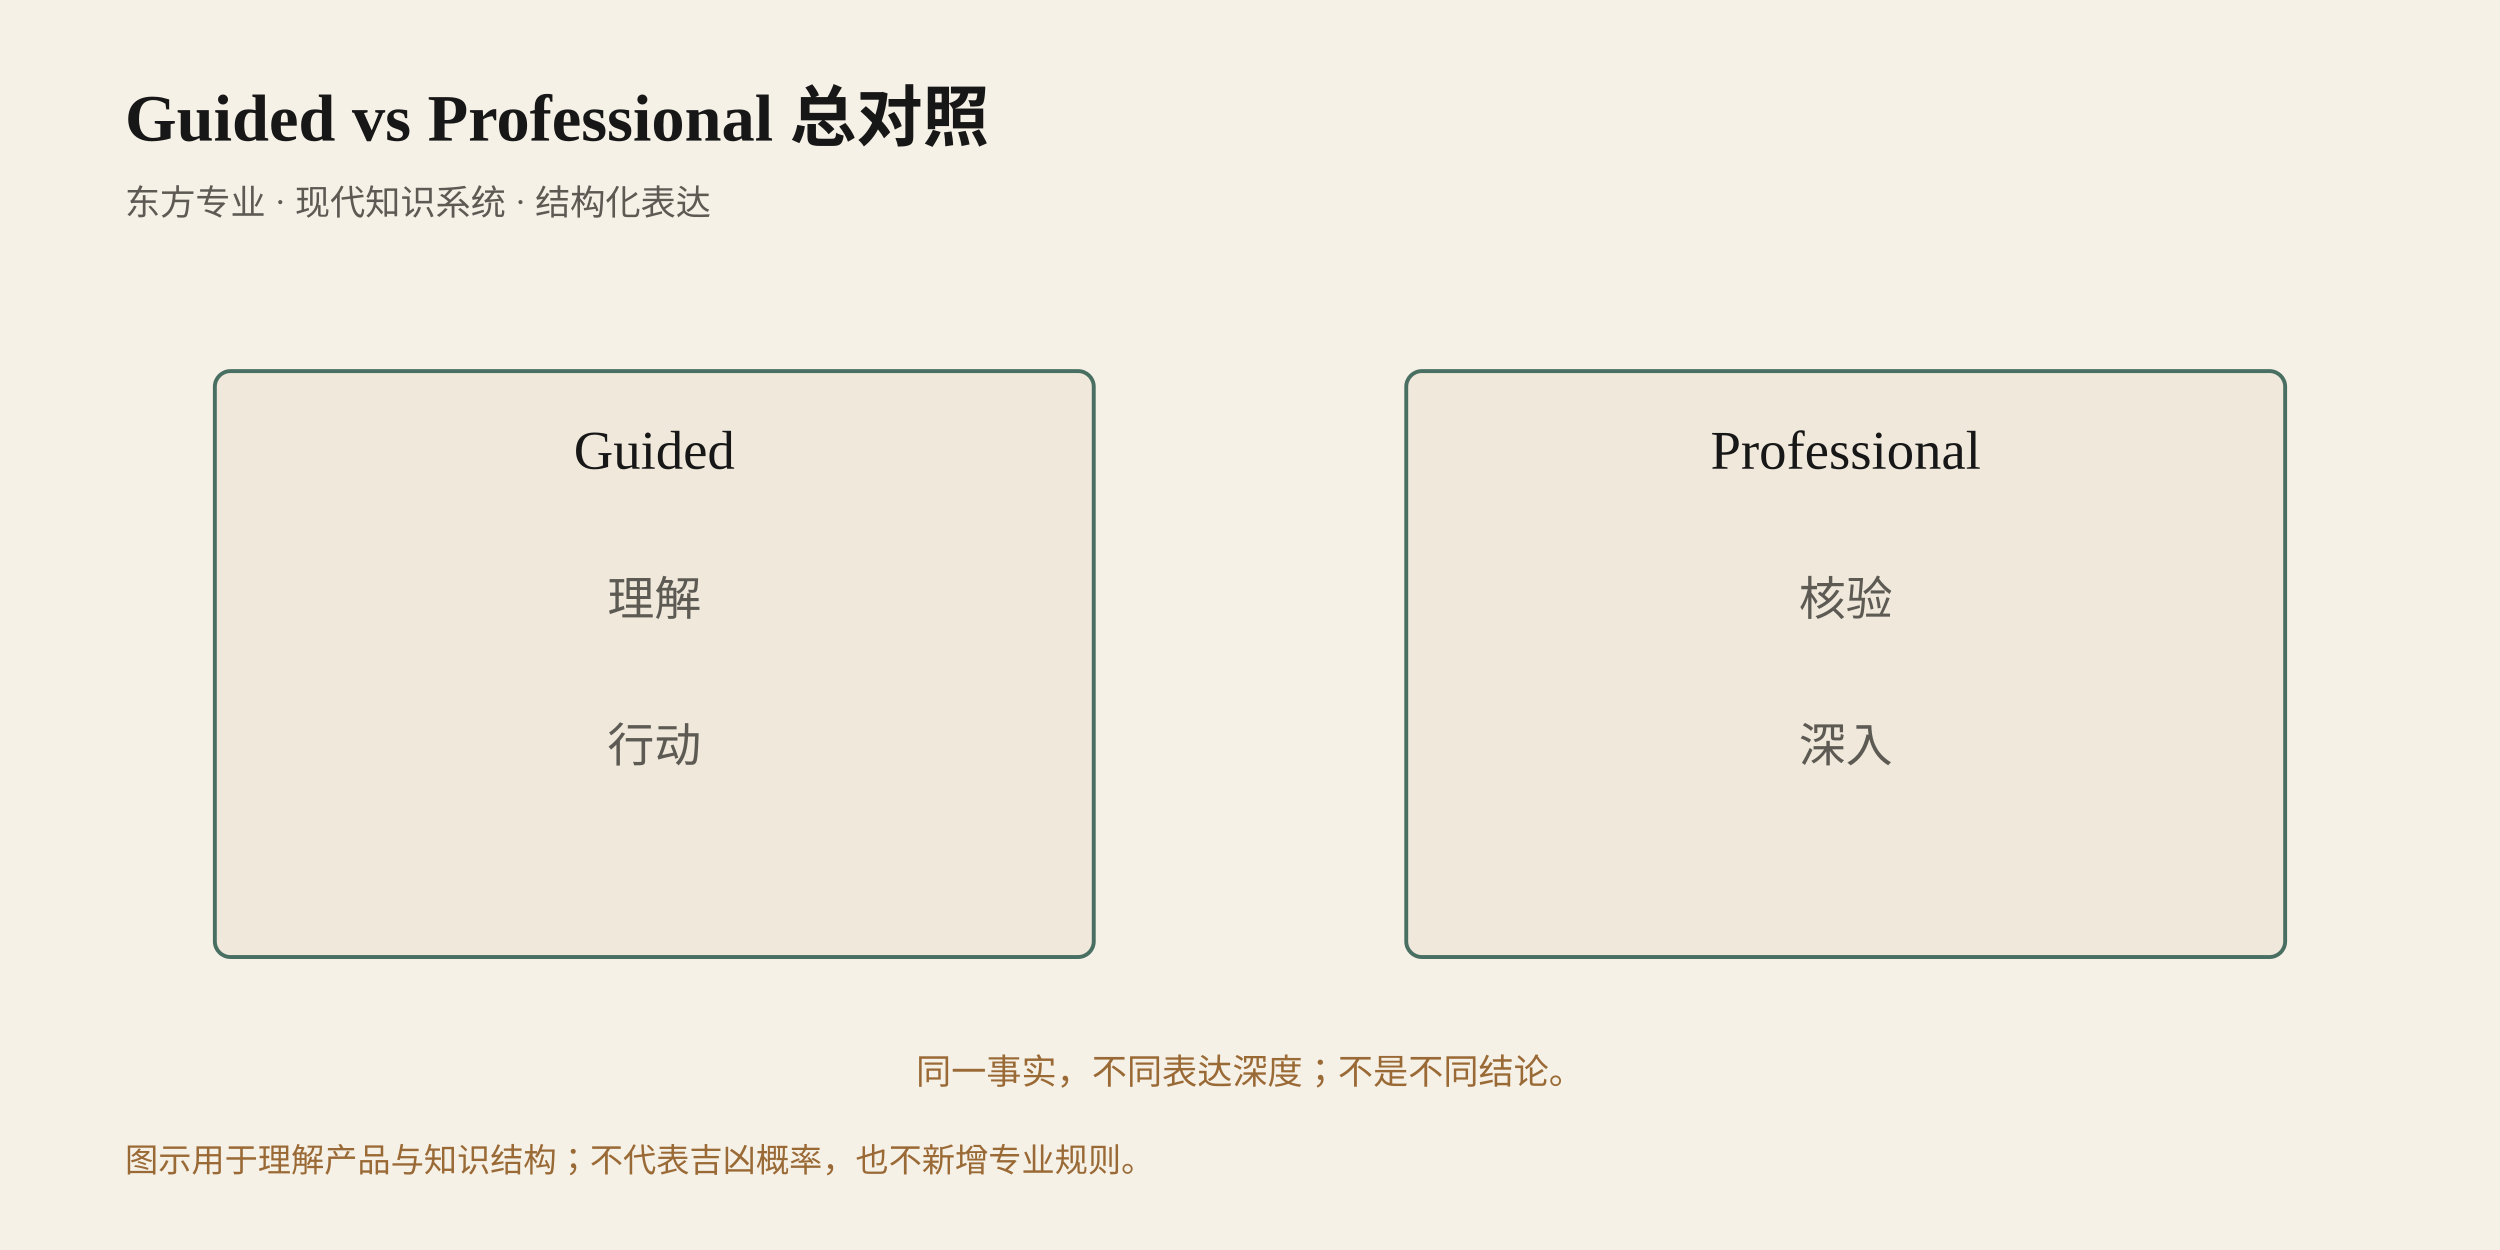
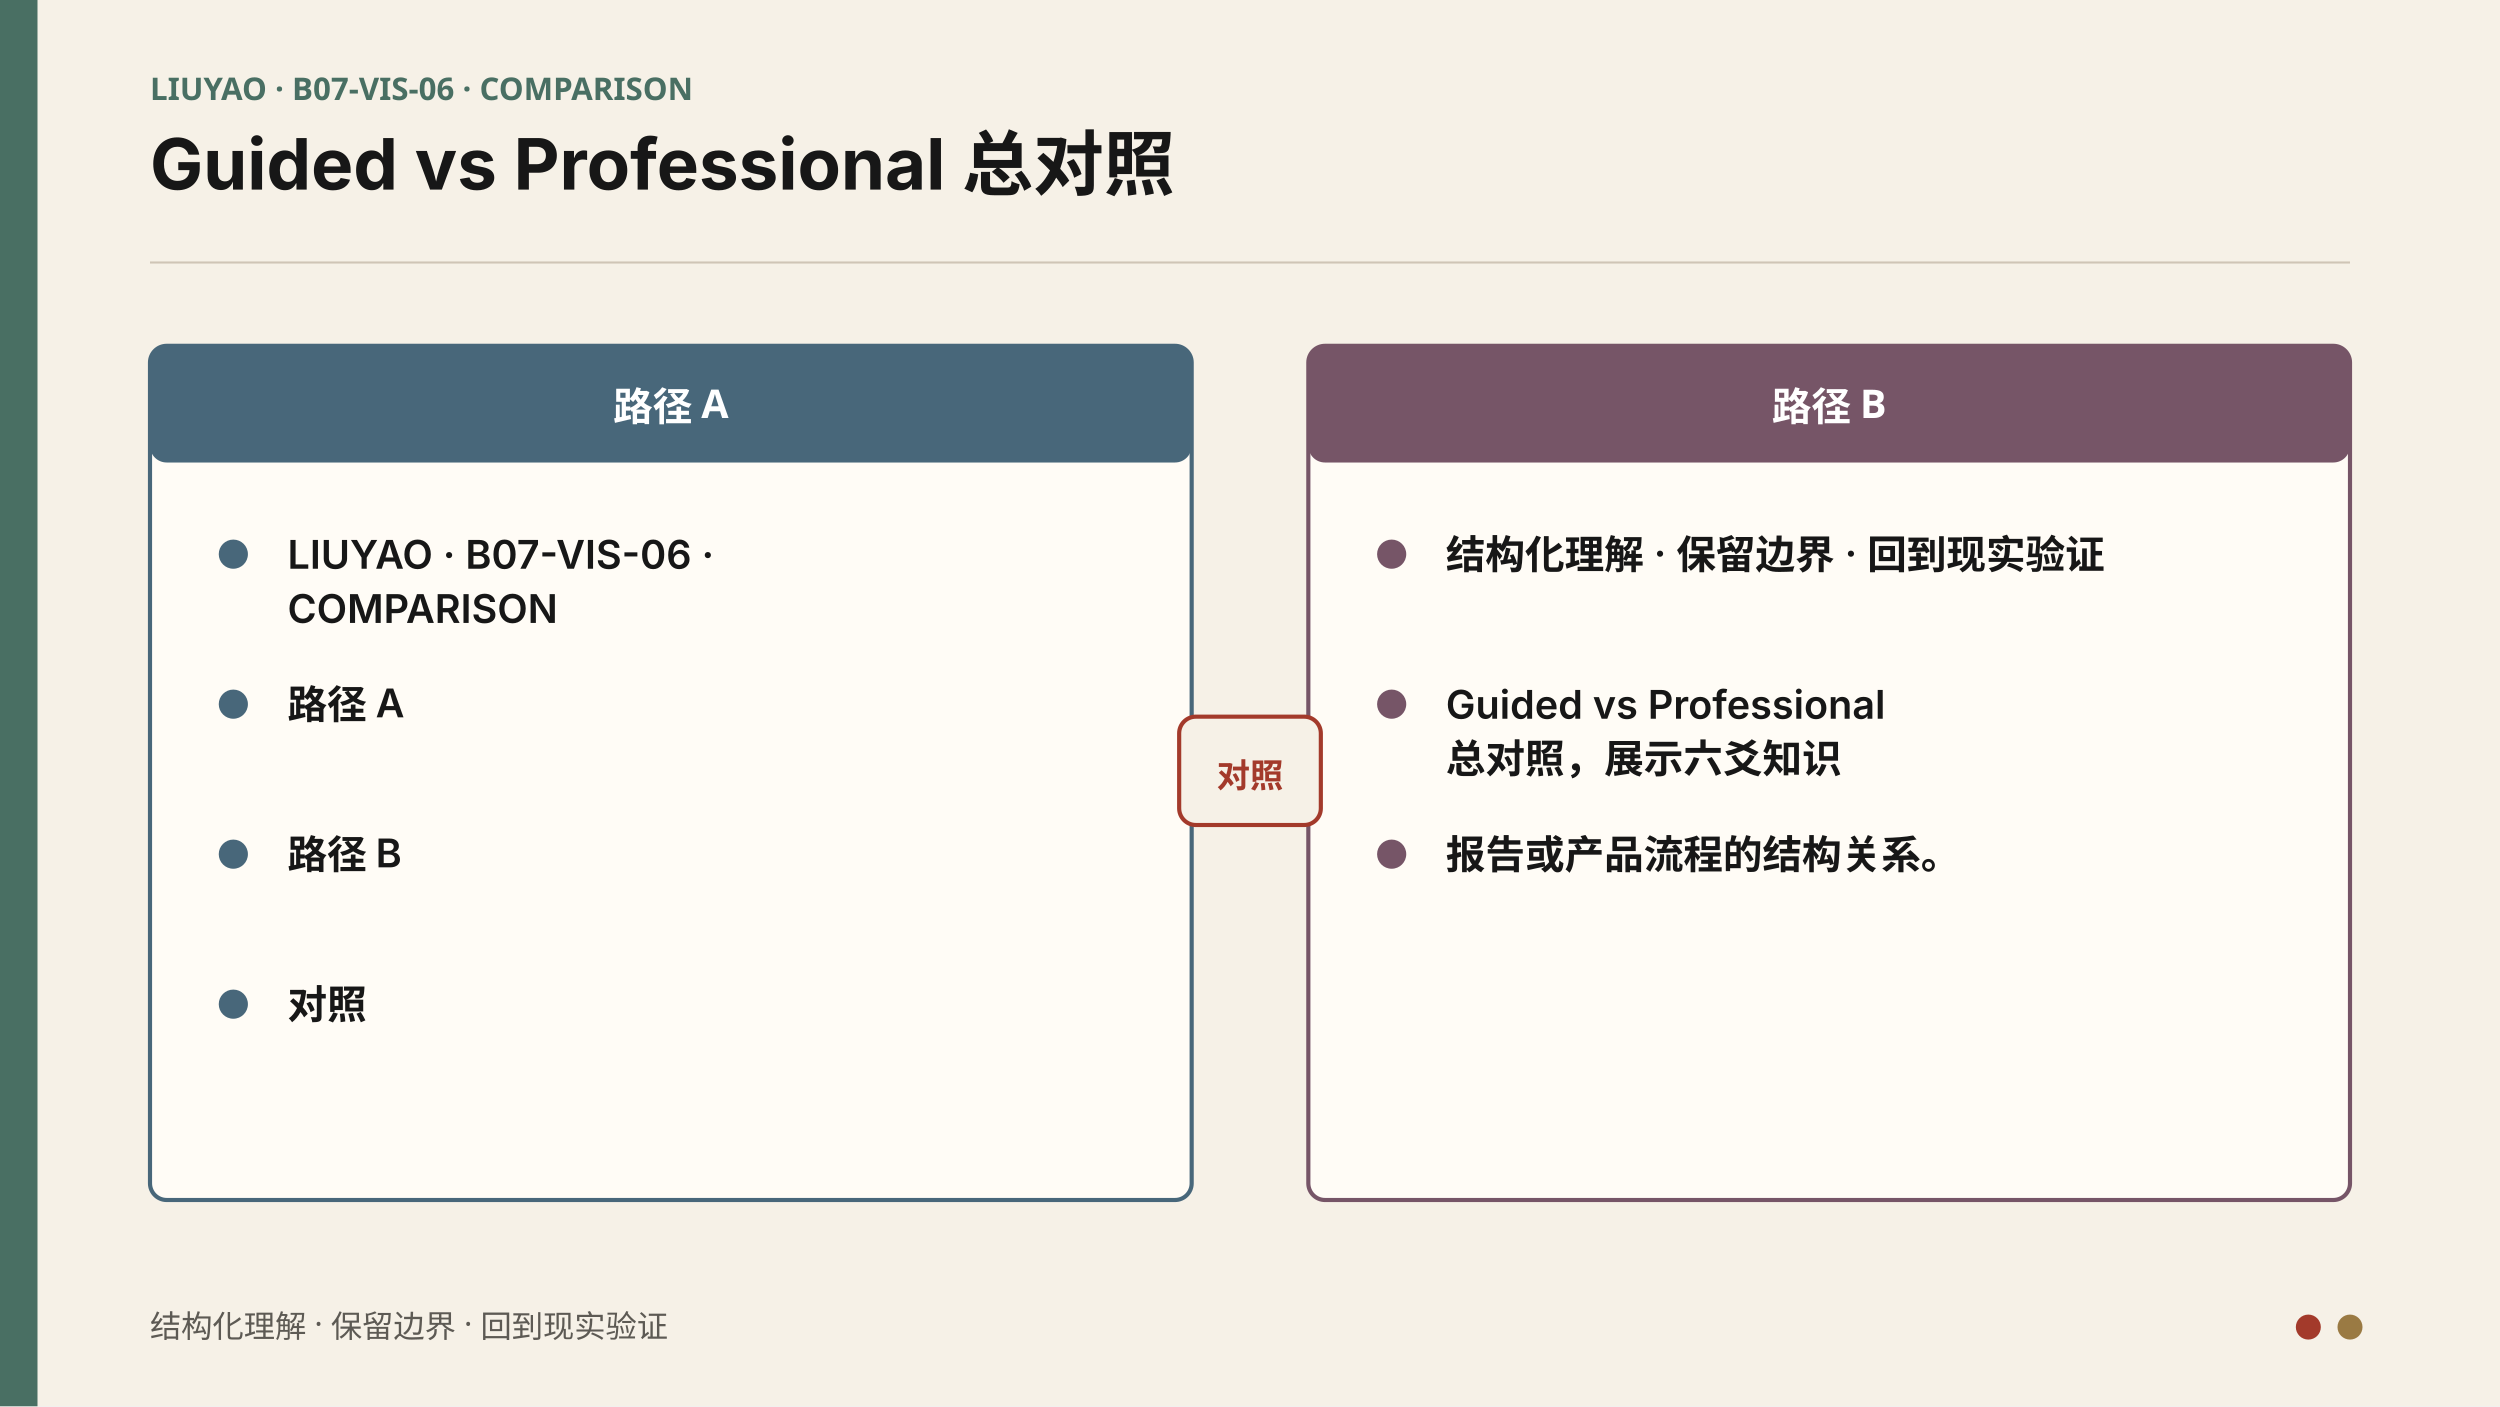
- <svg xmlns="http://www.w3.org/2000/svg" data-visual-system="LIUYAO_VISUAL_SYSTEM_V1" data-style="modern-eastern-analytical" data-canonicalization="content-growth-visual-style-v1" viewBox="0 0 1280 640" role="img" aria-labelledby="title desc">
-   <rect width="1280" height="640" fill="#F6F1E7" />
-   <text x="64" y="72" font-size="34" font-weight="600" fill="#171717">Guided vs Professional 总对照</text>
-   <text x="64" y="110" font-size="18" fill="#5D5A54">东方专业 · 现代知识系统 · 结构化表达</text>
-   <rect x="110" y="190" width="450" height="300" rx="8" fill="#EFE8DB" stroke="#496F63" stroke-width="2" />
-   <rect x="720" y="190" width="450" height="300" rx="8" fill="#EFE8DB" stroke="#496F63" stroke-width="2" />
-   <text x="335" y="240" text-anchor="middle" font-size="28" fill="#171717">Guided</text>
-   <text x="945" y="240" text-anchor="middle" font-size="28" fill="#171717">Professional</text>
-   <text x="335" y="315" text-anchor="middle" font-size="24" fill="#5D5A54">理解</text>
-   <text x="335" y="390" text-anchor="middle" font-size="24" fill="#5D5A54">行动</text>
-   <text x="945" y="315" text-anchor="middle" font-size="24" fill="#5D5A54">核验</text>
-   <text x="945" y="390" text-anchor="middle" font-size="24" fill="#5D5A54">深入</text>
-   <text x="640" y="555" text-anchor="middle" font-size="18" fill="#9A6A36">同一事实，不同表达深度；不是不同结论。</text>
-   <text x="64" y="600" font-size="17" fill="#9A6A36">图示用于理解产品与知识结构；不代表吉凶概率，也不新增专业规则。</text>
+ <svg xmlns="http://www.w3.org/2000/svg" data-visual-system="LIUYAO_VISUAL_SYSTEM_V1" data-style="modern-eastern-analytical" data-art-direction="content-growth-visual-v2" data-layout="comparison" width="1200" height="675" viewBox="0 0 1200 675" role="img" aria-labelledby="title desc">
+   <rect width="1200" height="675" fill="#F6F1E7" />
+   <rect x="0" y="0" width="18" height="675" fill="#496F63" />
+   <text x="72" y="48" fill="#496F63" font-size="15" font-weight="700" letter-spacing="0" font-family="system-ui, sans-serif">LIUYAO · B07-VIS-06 · COMPARISON</text>
+   <text x="72" y="91" text-anchor="start" fill="#171717" font-size="34" font-weight="750" font-family="system-ui, -apple-system, BlinkMacSystemFont, 'Segoe UI', sans-serif">
+     <tspan x="72" dy="0">Guided vs Professional 总对照</tspan>
+   </text>
+   <line x1="72" y1="126" x2="1128" y2="126" stroke="#CFC5B6" stroke-width="1" />
+   <rect x="72" y="166" width="500" height="410" rx="8" fill="#FFFCF6" stroke="#48677A" stroke-width="2" />
+   <rect x="628" y="166" width="500" height="410" rx="8" fill="#FFFCF6" stroke="#765567" stroke-width="2" />
+   <rect x="72" y="166" width="500" height="56" rx="8" fill="#48677A" />
+   <rect x="628" y="166" width="500" height="56" rx="8" fill="#765567" />
+   <text x="322" y="202" text-anchor="middle" fill="#fff" font-size="19" font-weight="700" font-family="system-ui, sans-serif">路径 A</text>
+   <text x="878" y="202" text-anchor="middle" fill="#fff" font-size="19" font-weight="700" font-family="system-ui, sans-serif">路径 B</text>
+   <circle cx="112" cy="266" r="7" fill="#48677A" />
+   <text x="138" y="273" text-anchor="start" fill="#171717" font-size="19" font-weight="600" font-family="system-ui, -apple-system, BlinkMacSystemFont, 'Segoe UI', sans-serif">
+     <tspan x="138" dy="0">LIUYAO · B07-VIS-06 ·</tspan>
+     <tspan x="138" dy="26">COMPARISON</tspan>
+   </text>
+   <circle cx="112" cy="338" r="7" fill="#48677A" />
+   <text x="138" y="345" text-anchor="start" fill="#171717" font-size="19" font-weight="600" font-family="system-ui, -apple-system, BlinkMacSystemFont, 'Segoe UI', sans-serif">
+     <tspan x="138" dy="0">路径 A</tspan>
+   </text>
+   <circle cx="112" cy="410" r="7" fill="#48677A" />
+   <text x="138" y="417" text-anchor="start" fill="#171717" font-size="19" font-weight="600" font-family="system-ui, -apple-system, BlinkMacSystemFont, 'Segoe UI', sans-serif">
+     <tspan x="138" dy="0">路径 B</tspan>
+   </text>
+   <circle cx="112" cy="482" r="7" fill="#48677A" />
+   <text x="138" y="489" text-anchor="start" fill="#171717" font-size="19" font-weight="600" font-family="system-ui, -apple-system, BlinkMacSystemFont, 'Segoe UI', sans-serif">
+     <tspan x="138" dy="0">对照</tspan>
+   </text>
+   <circle cx="668" cy="266" r="7" fill="#765567" />
+   <text x="694" y="273" text-anchor="start" fill="#171717" font-size="19" font-weight="600" font-family="system-ui, -apple-system, BlinkMacSystemFont, 'Segoe UI', sans-serif">
+     <tspan x="694" dy="0">结构化理解 · 保留边界 · 回到现实验证</tspan>
+   </text>
+   <circle cx="668" cy="338" r="7" fill="#765567" />
+   <text x="694" y="345" text-anchor="start" fill="#171717" font-size="19" font-weight="600" font-family="system-ui, -apple-system, BlinkMacSystemFont, 'Segoe UI', sans-serif">
+     <tspan x="694" dy="0">Guided vs Professional</tspan>
+     <tspan x="694" dy="26">总对照，展示六爻知识</tspan>
+   </text>
+   <circle cx="668" cy="410" r="7" fill="#765567" />
+   <text x="694" y="417" text-anchor="start" fill="#171717" font-size="19" font-weight="600" font-family="system-ui, -apple-system, BlinkMacSystemFont, 'Segoe UI', sans-serif">
+     <tspan x="694" dy="0">报告或产品流程的结构关系。</tspan>
+   </text>
+   <rect x="566" y="344" width="68" height="52" rx="8" fill="#F6F1E7" stroke="#A33A2B" stroke-width="2" />
+   <text x="600" y="378" text-anchor="middle" fill="#A33A2B" font-size="16" font-weight="700" font-family="system-ui, sans-serif">对照</text>
+   <text x="72" y="642" fill="#5D5A54" font-size="15" font-family="system-ui, sans-serif">结构化理解 · 保留边界 · 回到现实验证</text>
+   <circle cx="1108" cy="637" r="6" fill="#A33A2B" />
+   <circle cx="1128" cy="637" r="6" fill="#9A7A43" />
</svg>
